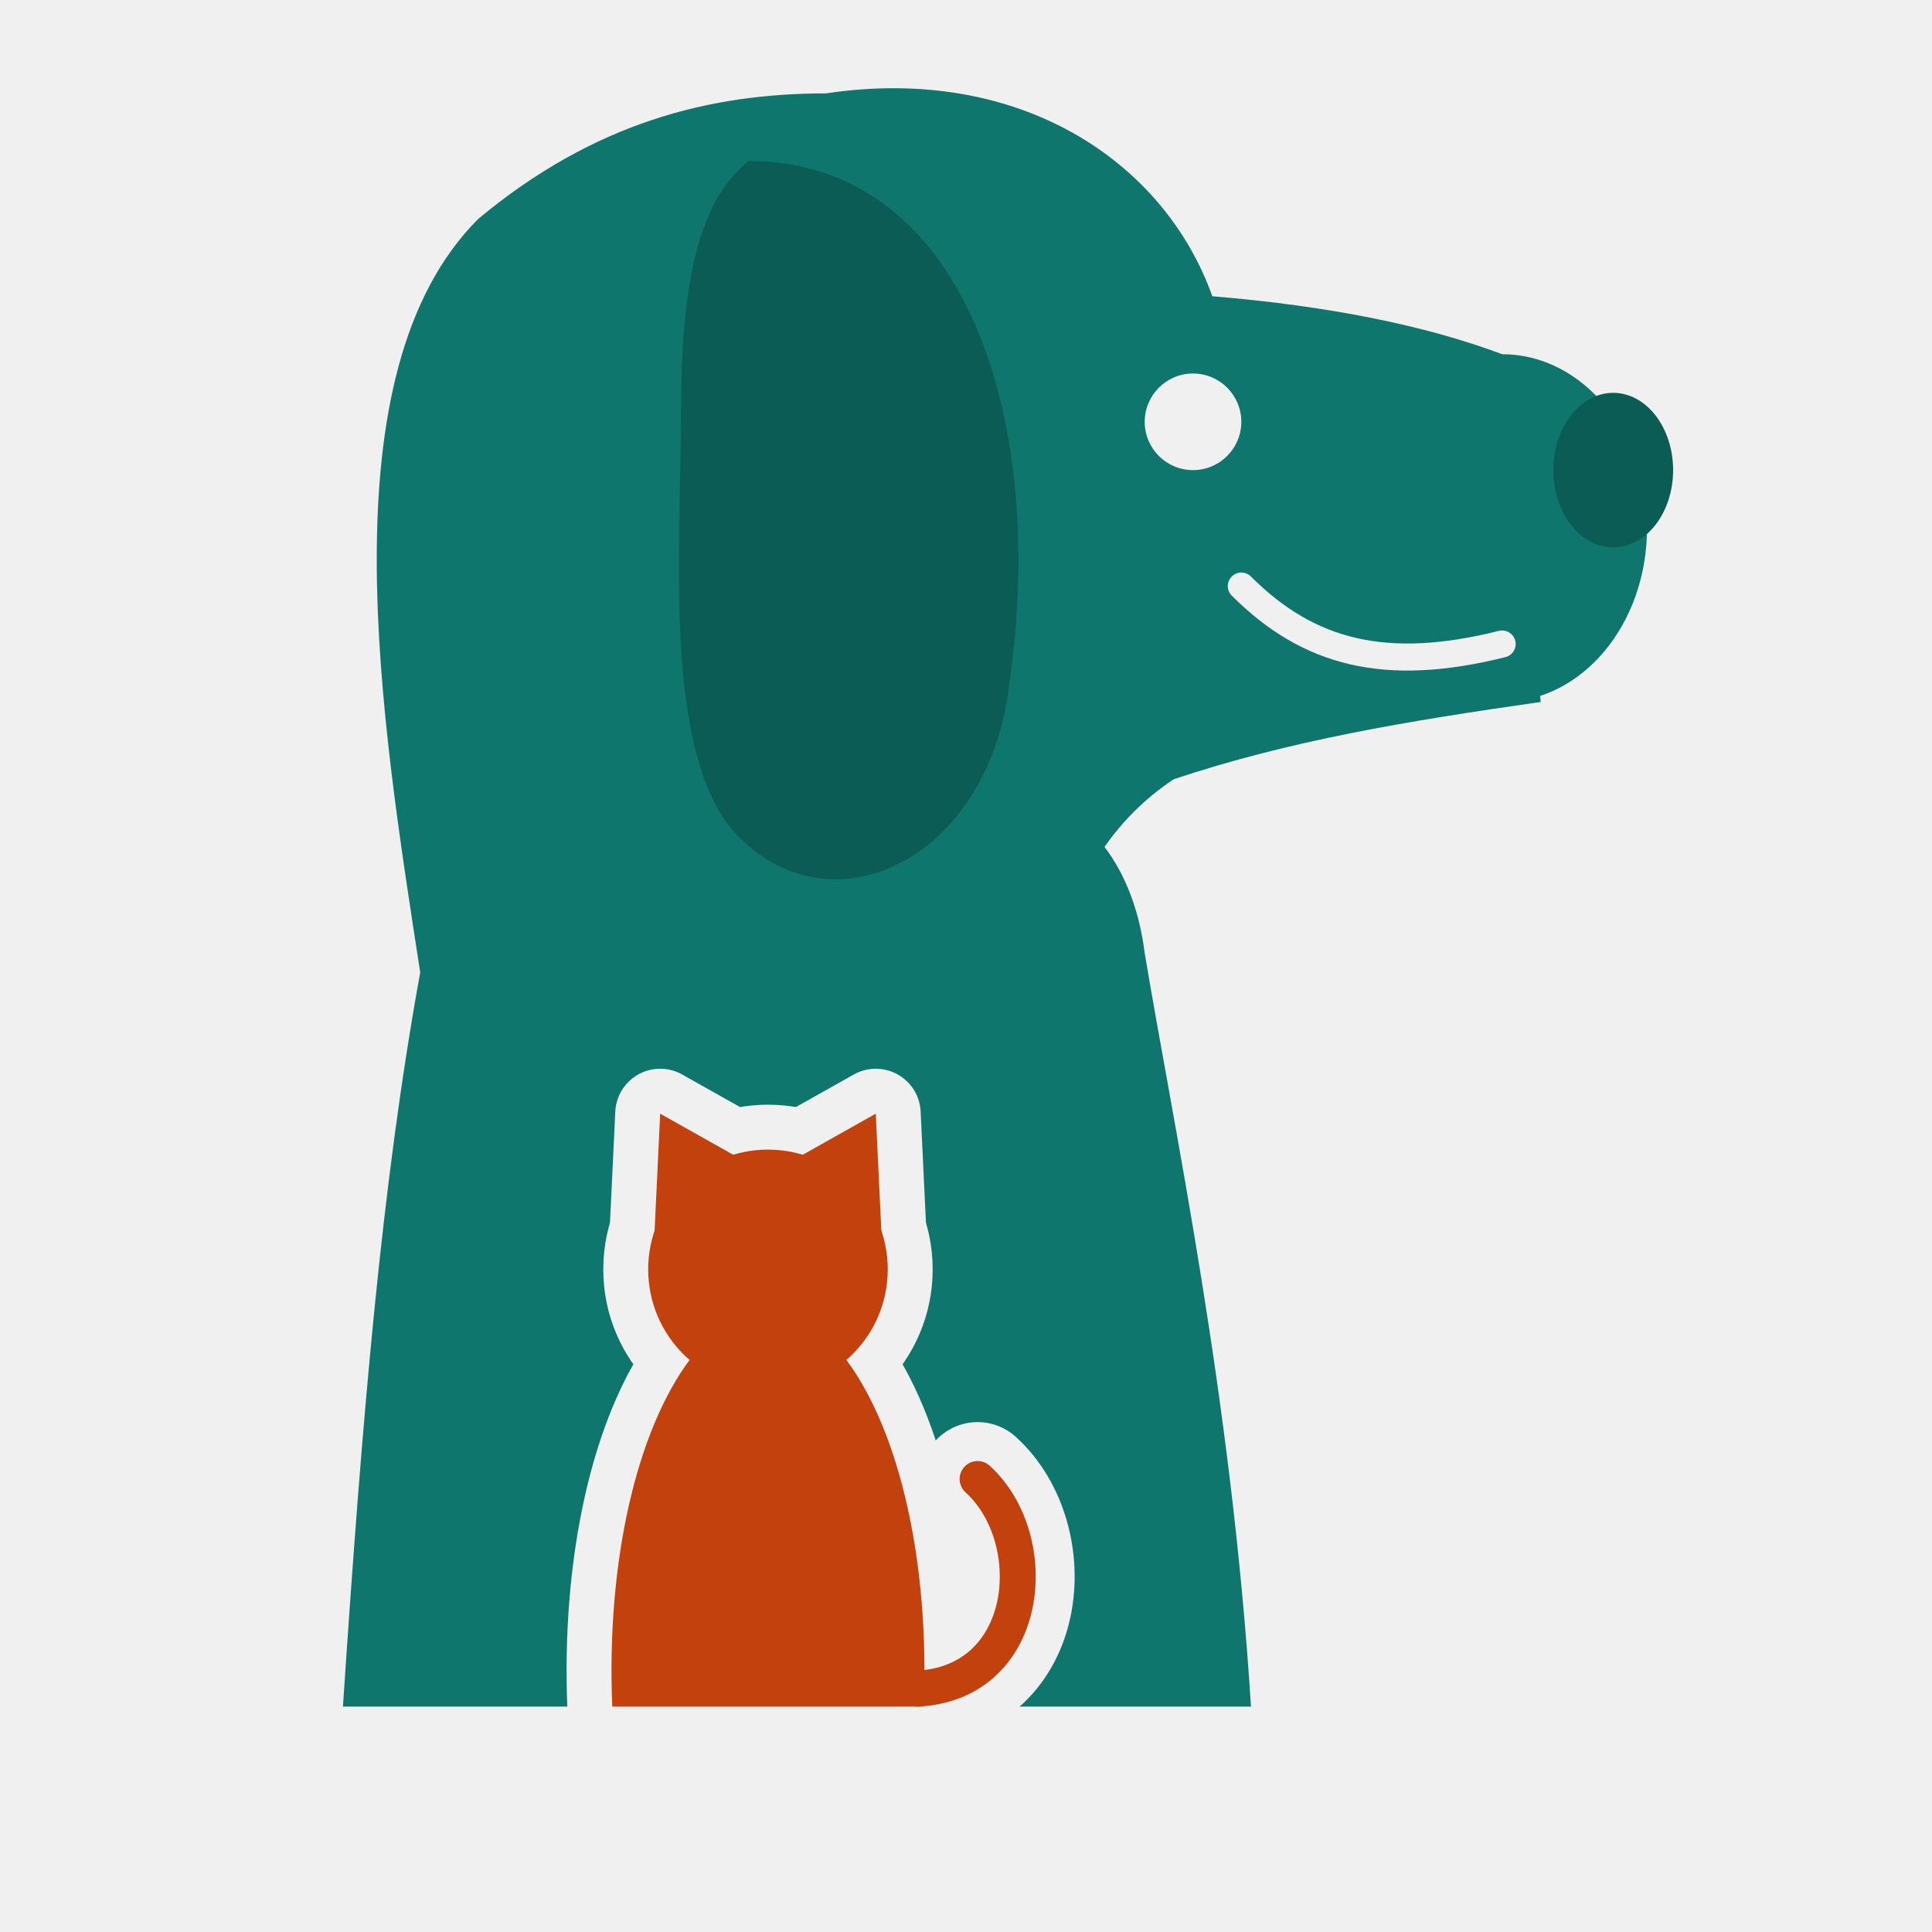
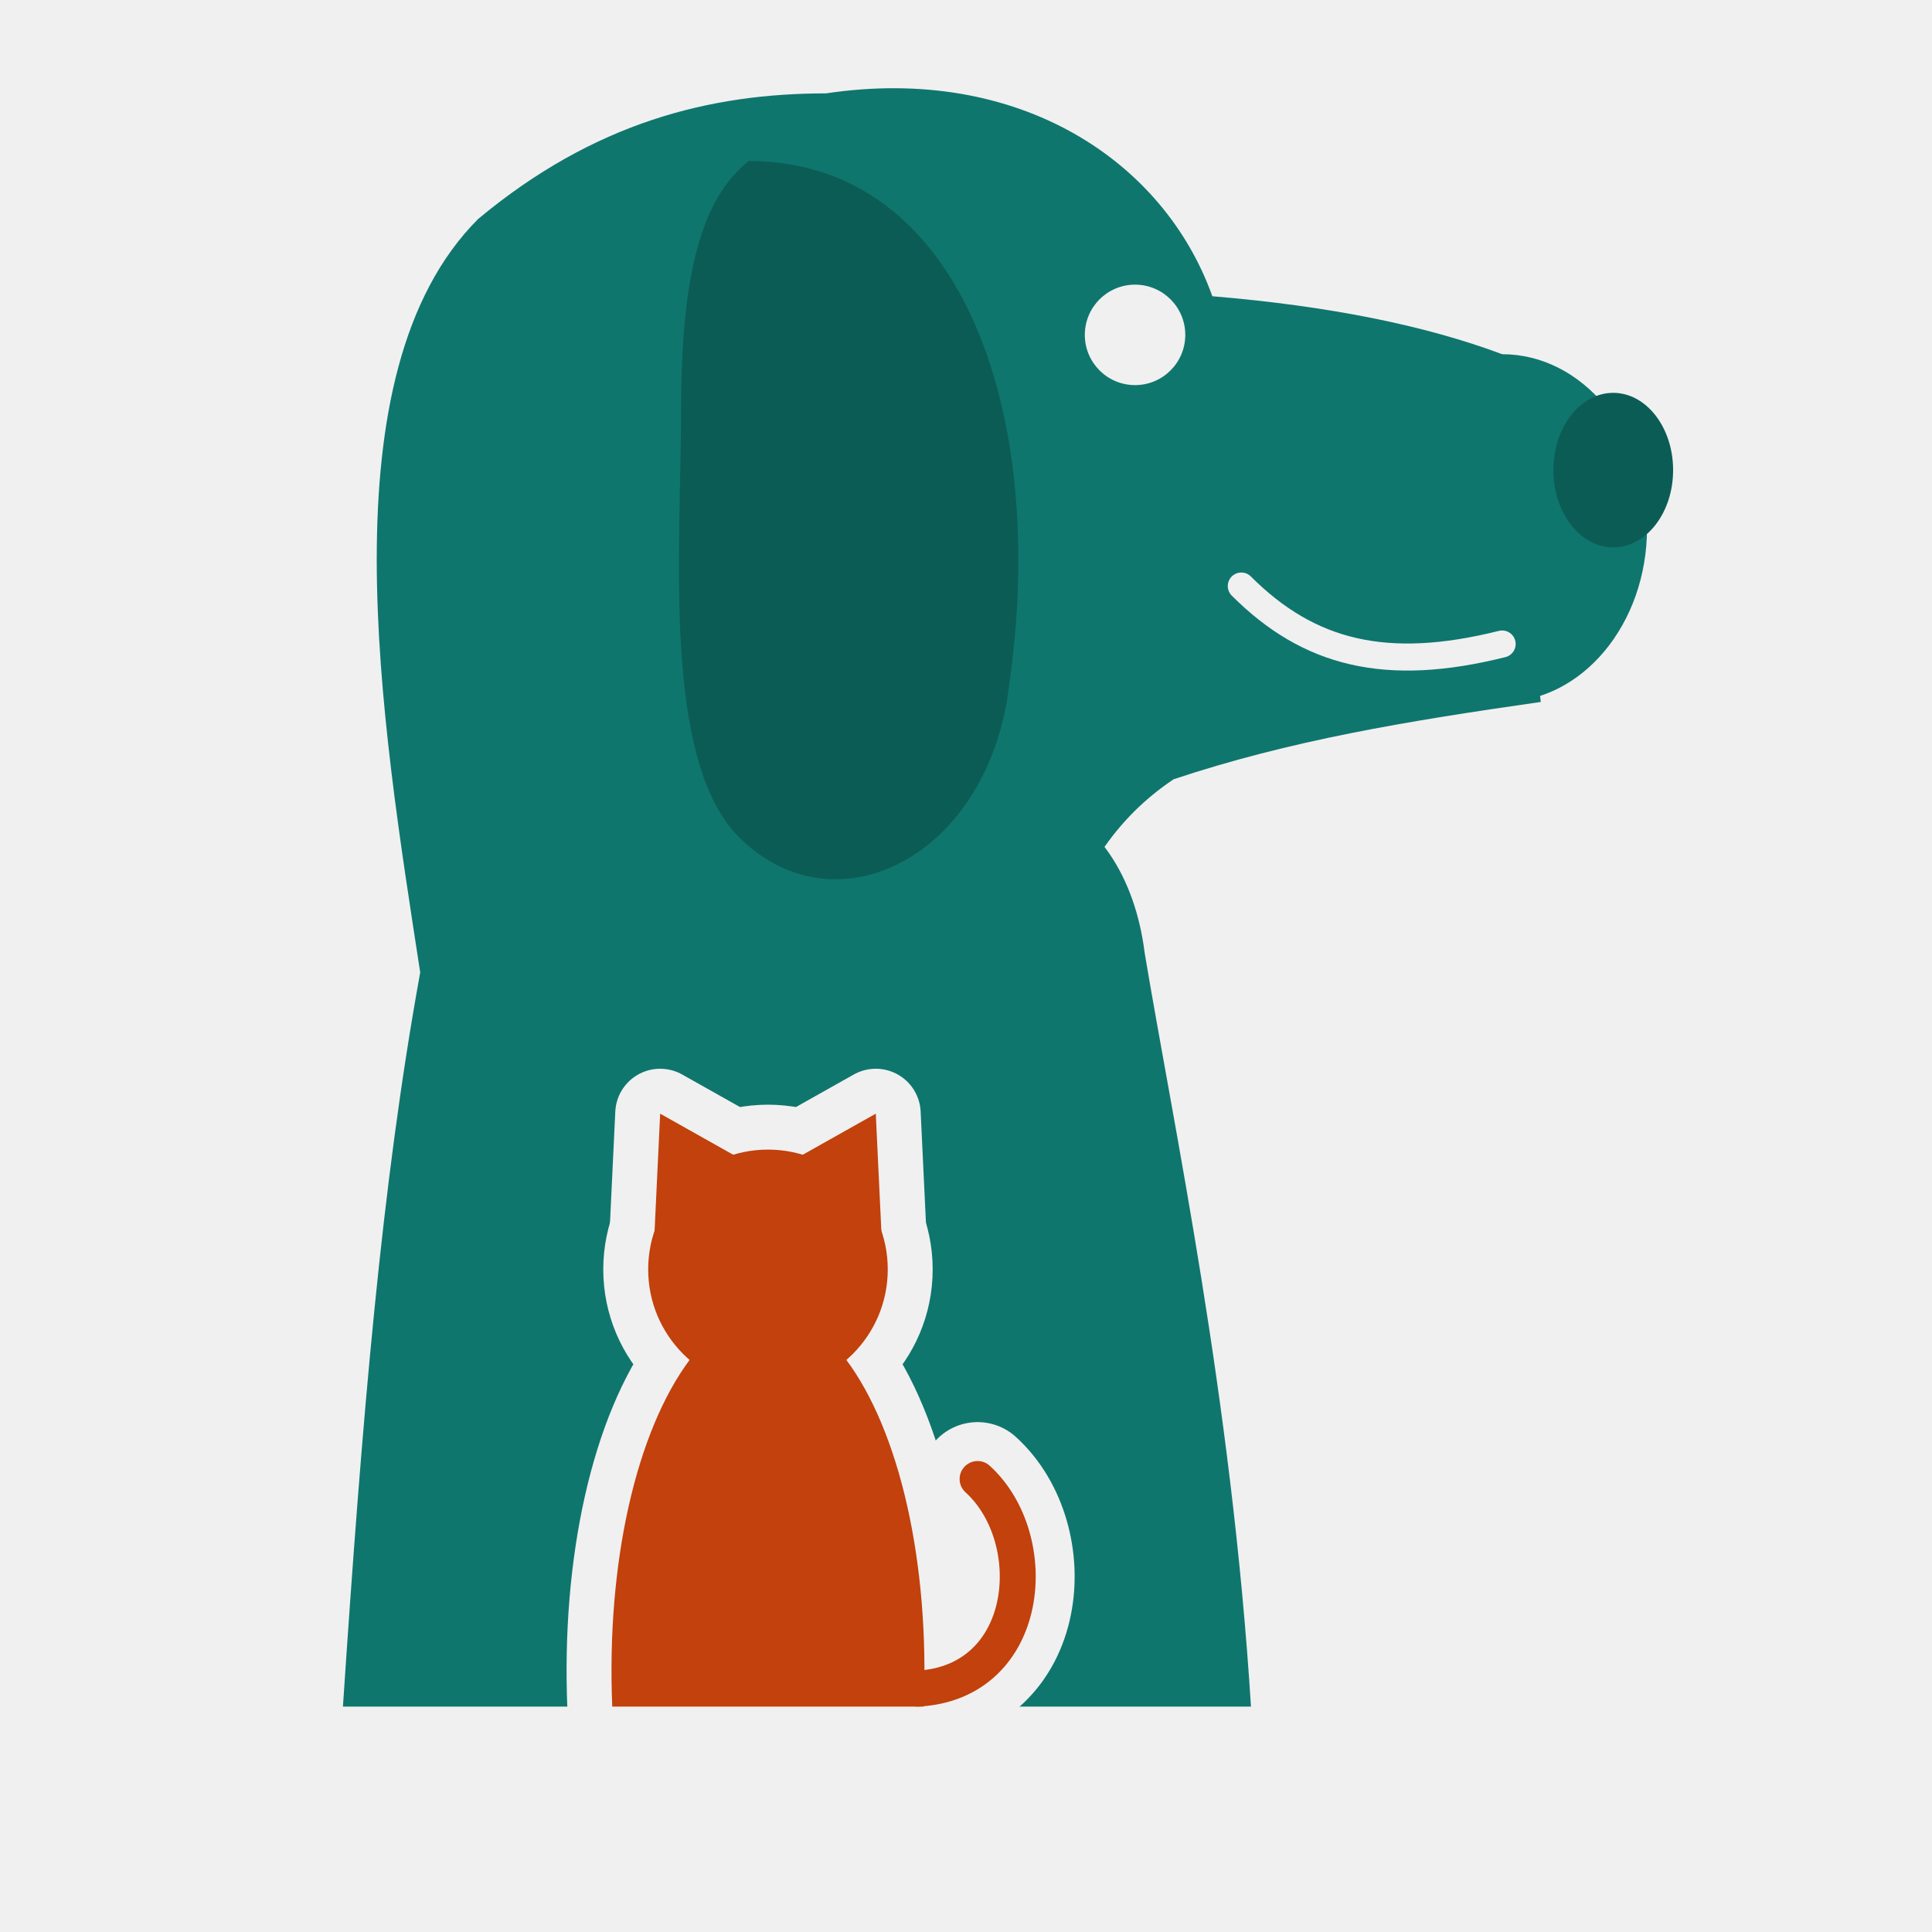
<svg xmlns="http://www.w3.org/2000/svg" viewBox="0 0 120 120">
  <defs>
    <mask id="k5" maskUnits="userSpaceOnUse" x="-20" y="-20" width="260" height="360">
      <rect x="-20" y="-20" width="260" height="360" fill="#fff" />
-       <circle cx="136" cy="67" r="5" fill="#000" />
+       <circle cx="130" cy="58" r="5.2" fill="#000" />
      <path d="M168 90 C156 93 148 91 141 84" fill="none" stroke="#000" stroke-width="2.8" stroke-linecap="round" />
      <g transform="translate(92 200) scale(.62) translate(-30 -100)">
        <g fill="#000" stroke="#000" stroke-width="15" stroke-linejoin="round">
          <circle cx="30" cy="27" r="20" />
          <path d="M11 22 L12 1 L28 10 Z" />
          <path d="M49 22 L48 1 L32 10 Z" />
          <path d="M17 42 C8 54 3 76 4 100 L56 100 C57 76 52 54 43 42 Z" />
        </g>
        <path d="M55 97 C74 96 76 72 65 62" fill="none" stroke="#000" stroke-linecap="round" stroke-width="19" />
      </g>
    </mask>
  </defs>
  <g transform="translate(-7.5 -14) scale(.6)">
    <g mask="url(#k5)">
      <g fill="#0f766e">
        <path d="M56 124 C52 98 46 62 62 46 C74 36 86 33 98 33 C118 30 133 40 138 54 C150 55 160 57 168 60 L172 96 C158 98 146 100 134 104 C128 108 124 114 122 122 L100 134 Z" />
        <ellipse cx="168" cy="78" rx="15" ry="18" />
        <path d="M56 124 C52 146 50 170 48 200 L142 200 C140 168 134 140 131 122 C130 114 126 108 120 106 L100 96 Z" />
        <ellipse cx="179.5" cy="72" rx="6.2" ry="8" fill="#0c5c56" />
        <path fill="#0c5c56" d="M90 40 C112 40 121 66 117 94 C115 112 99 120 89 110 C81 102 83 80 83 66 C83 52 85 44 90 40 Z" />
      </g>
    </g>
    <g transform="translate(92 200) scale(.62) translate(-30 -100)">
      <g fill="#c2410c">
        <circle cx="30" cy="27" r="20" />
        <path d="M11 22 L12 1 L28 10 Z" />
        <path d="M49 22 L48 1 L32 10 Z" />
        <path d="M17 42 C8 54 3 76 4 100 L56 100 C57 76 52 54 43 42 Z" />
      </g>
      <path d="M55 97 C74 96 76 72 65 62" fill="none" stroke="#c2410c" stroke-width="6" stroke-linecap="round" />
    </g>
  </g>
</svg>
